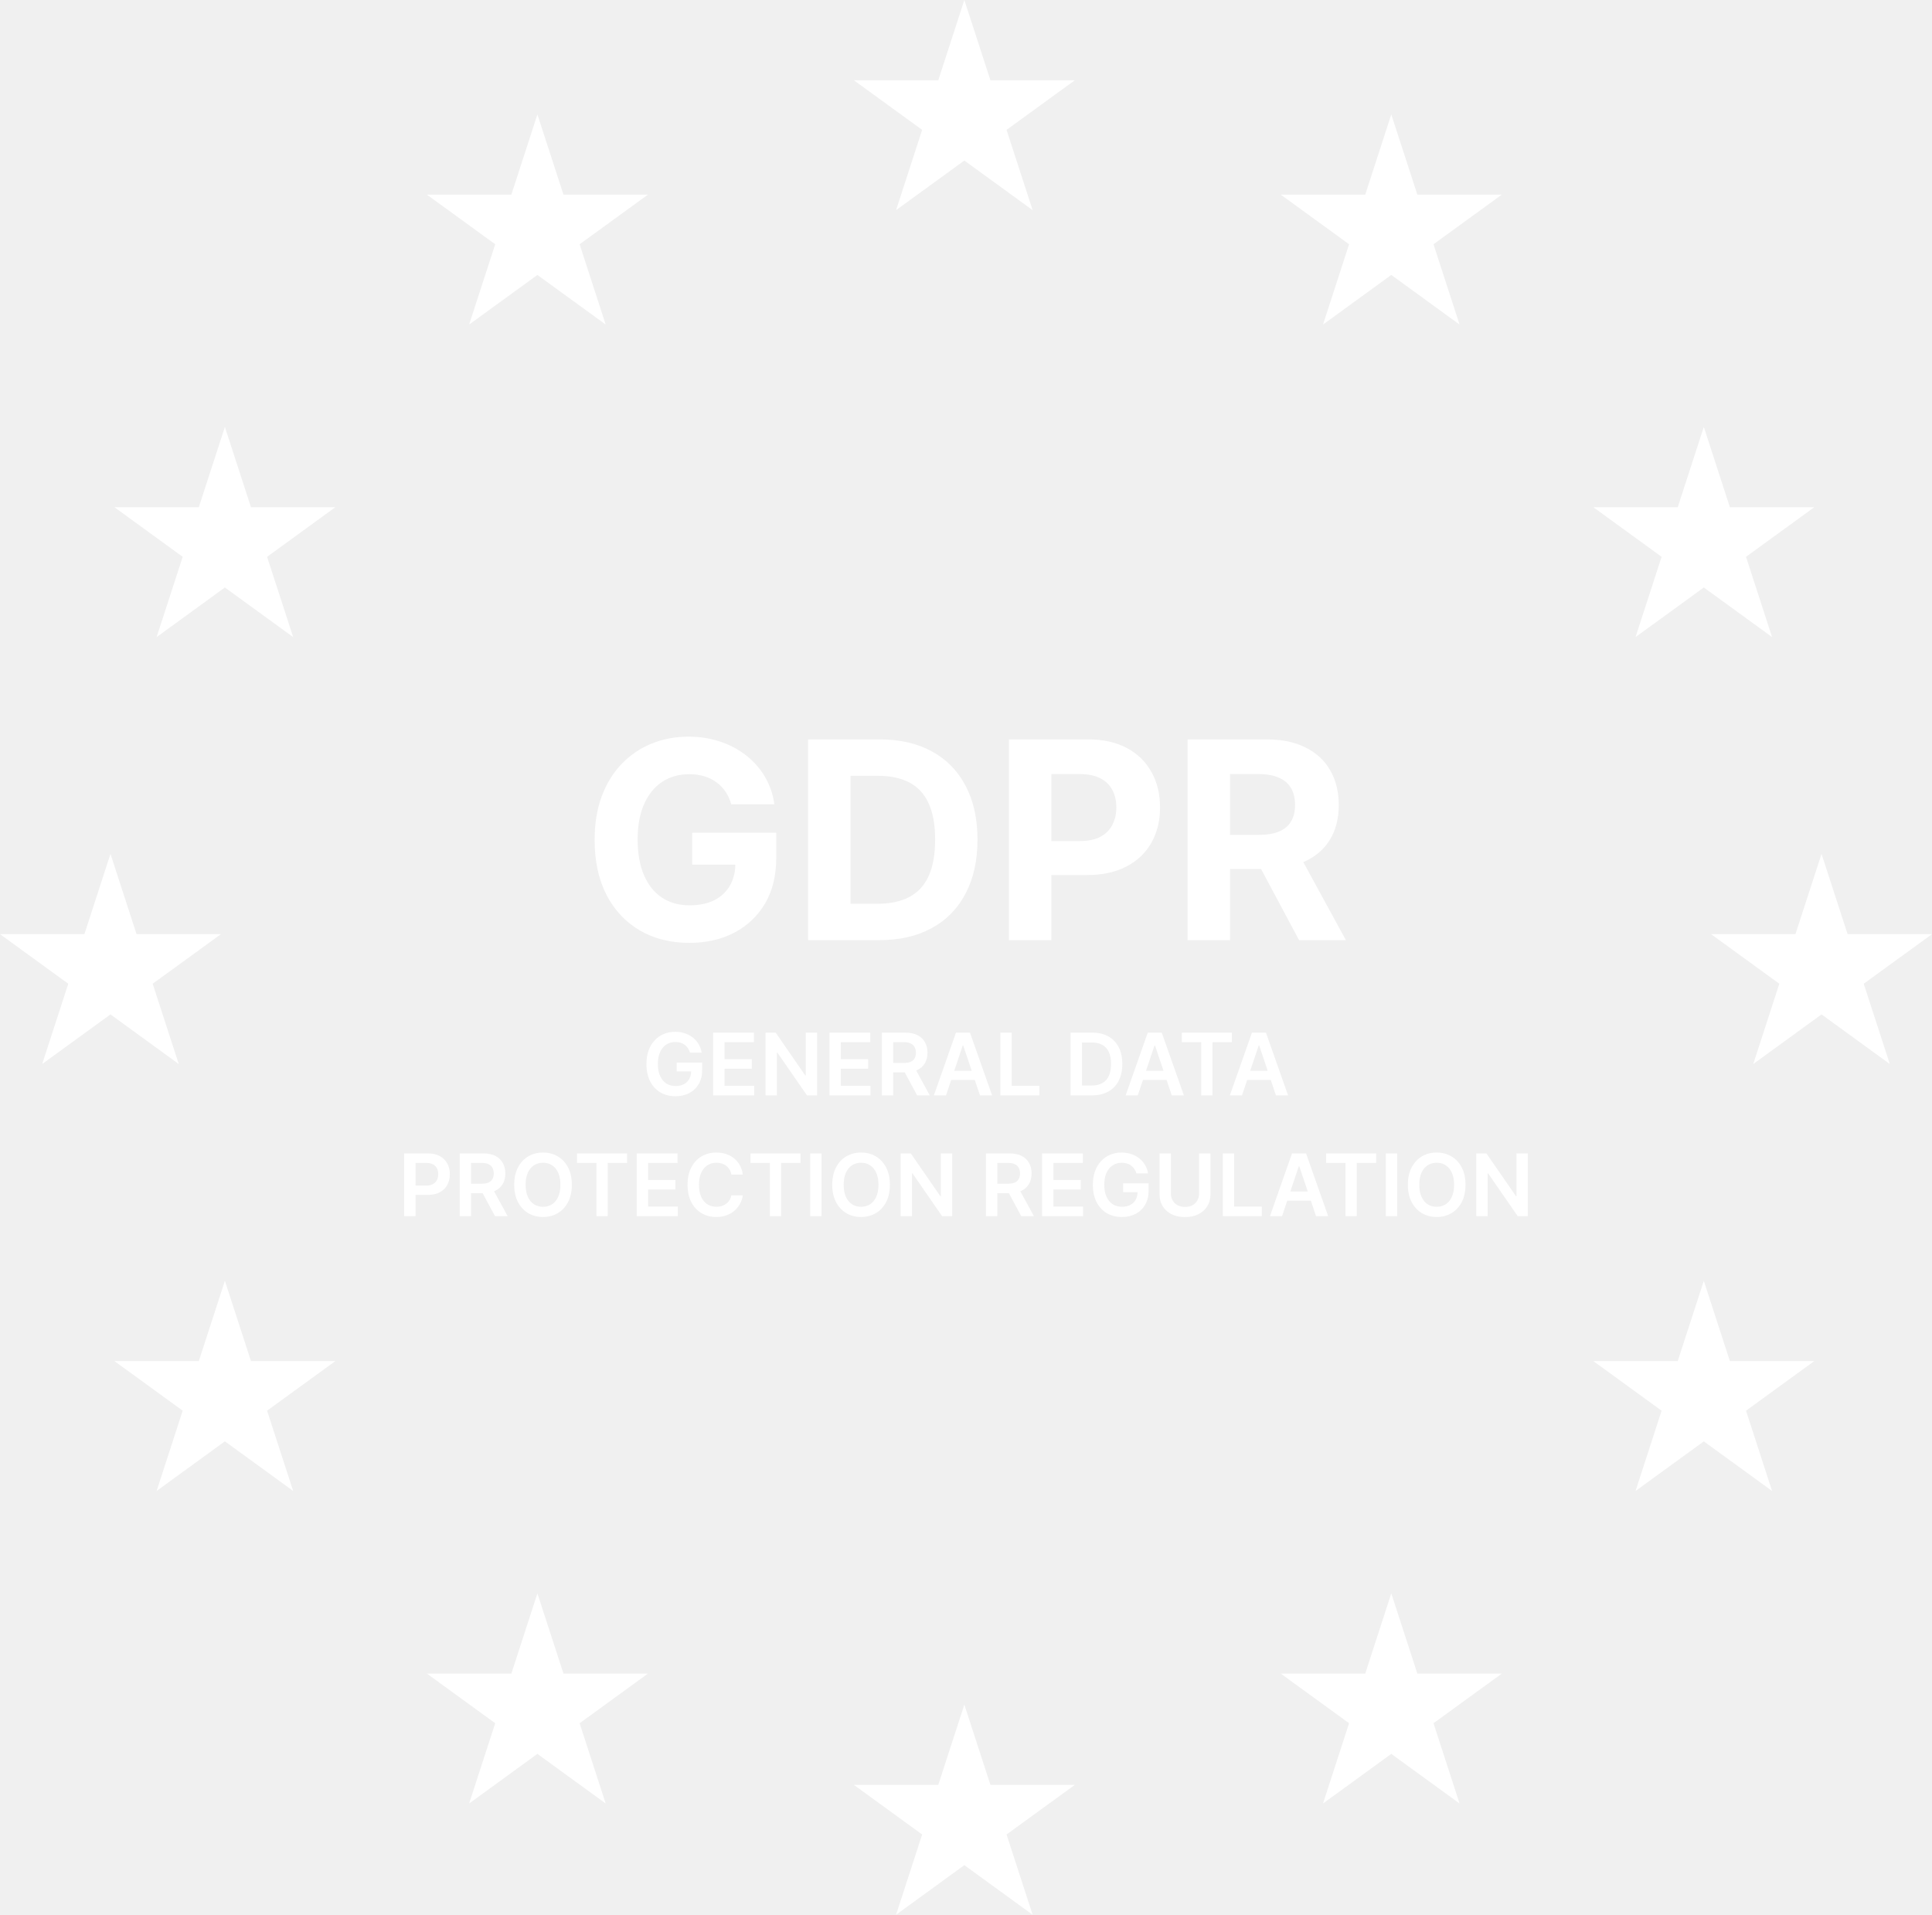
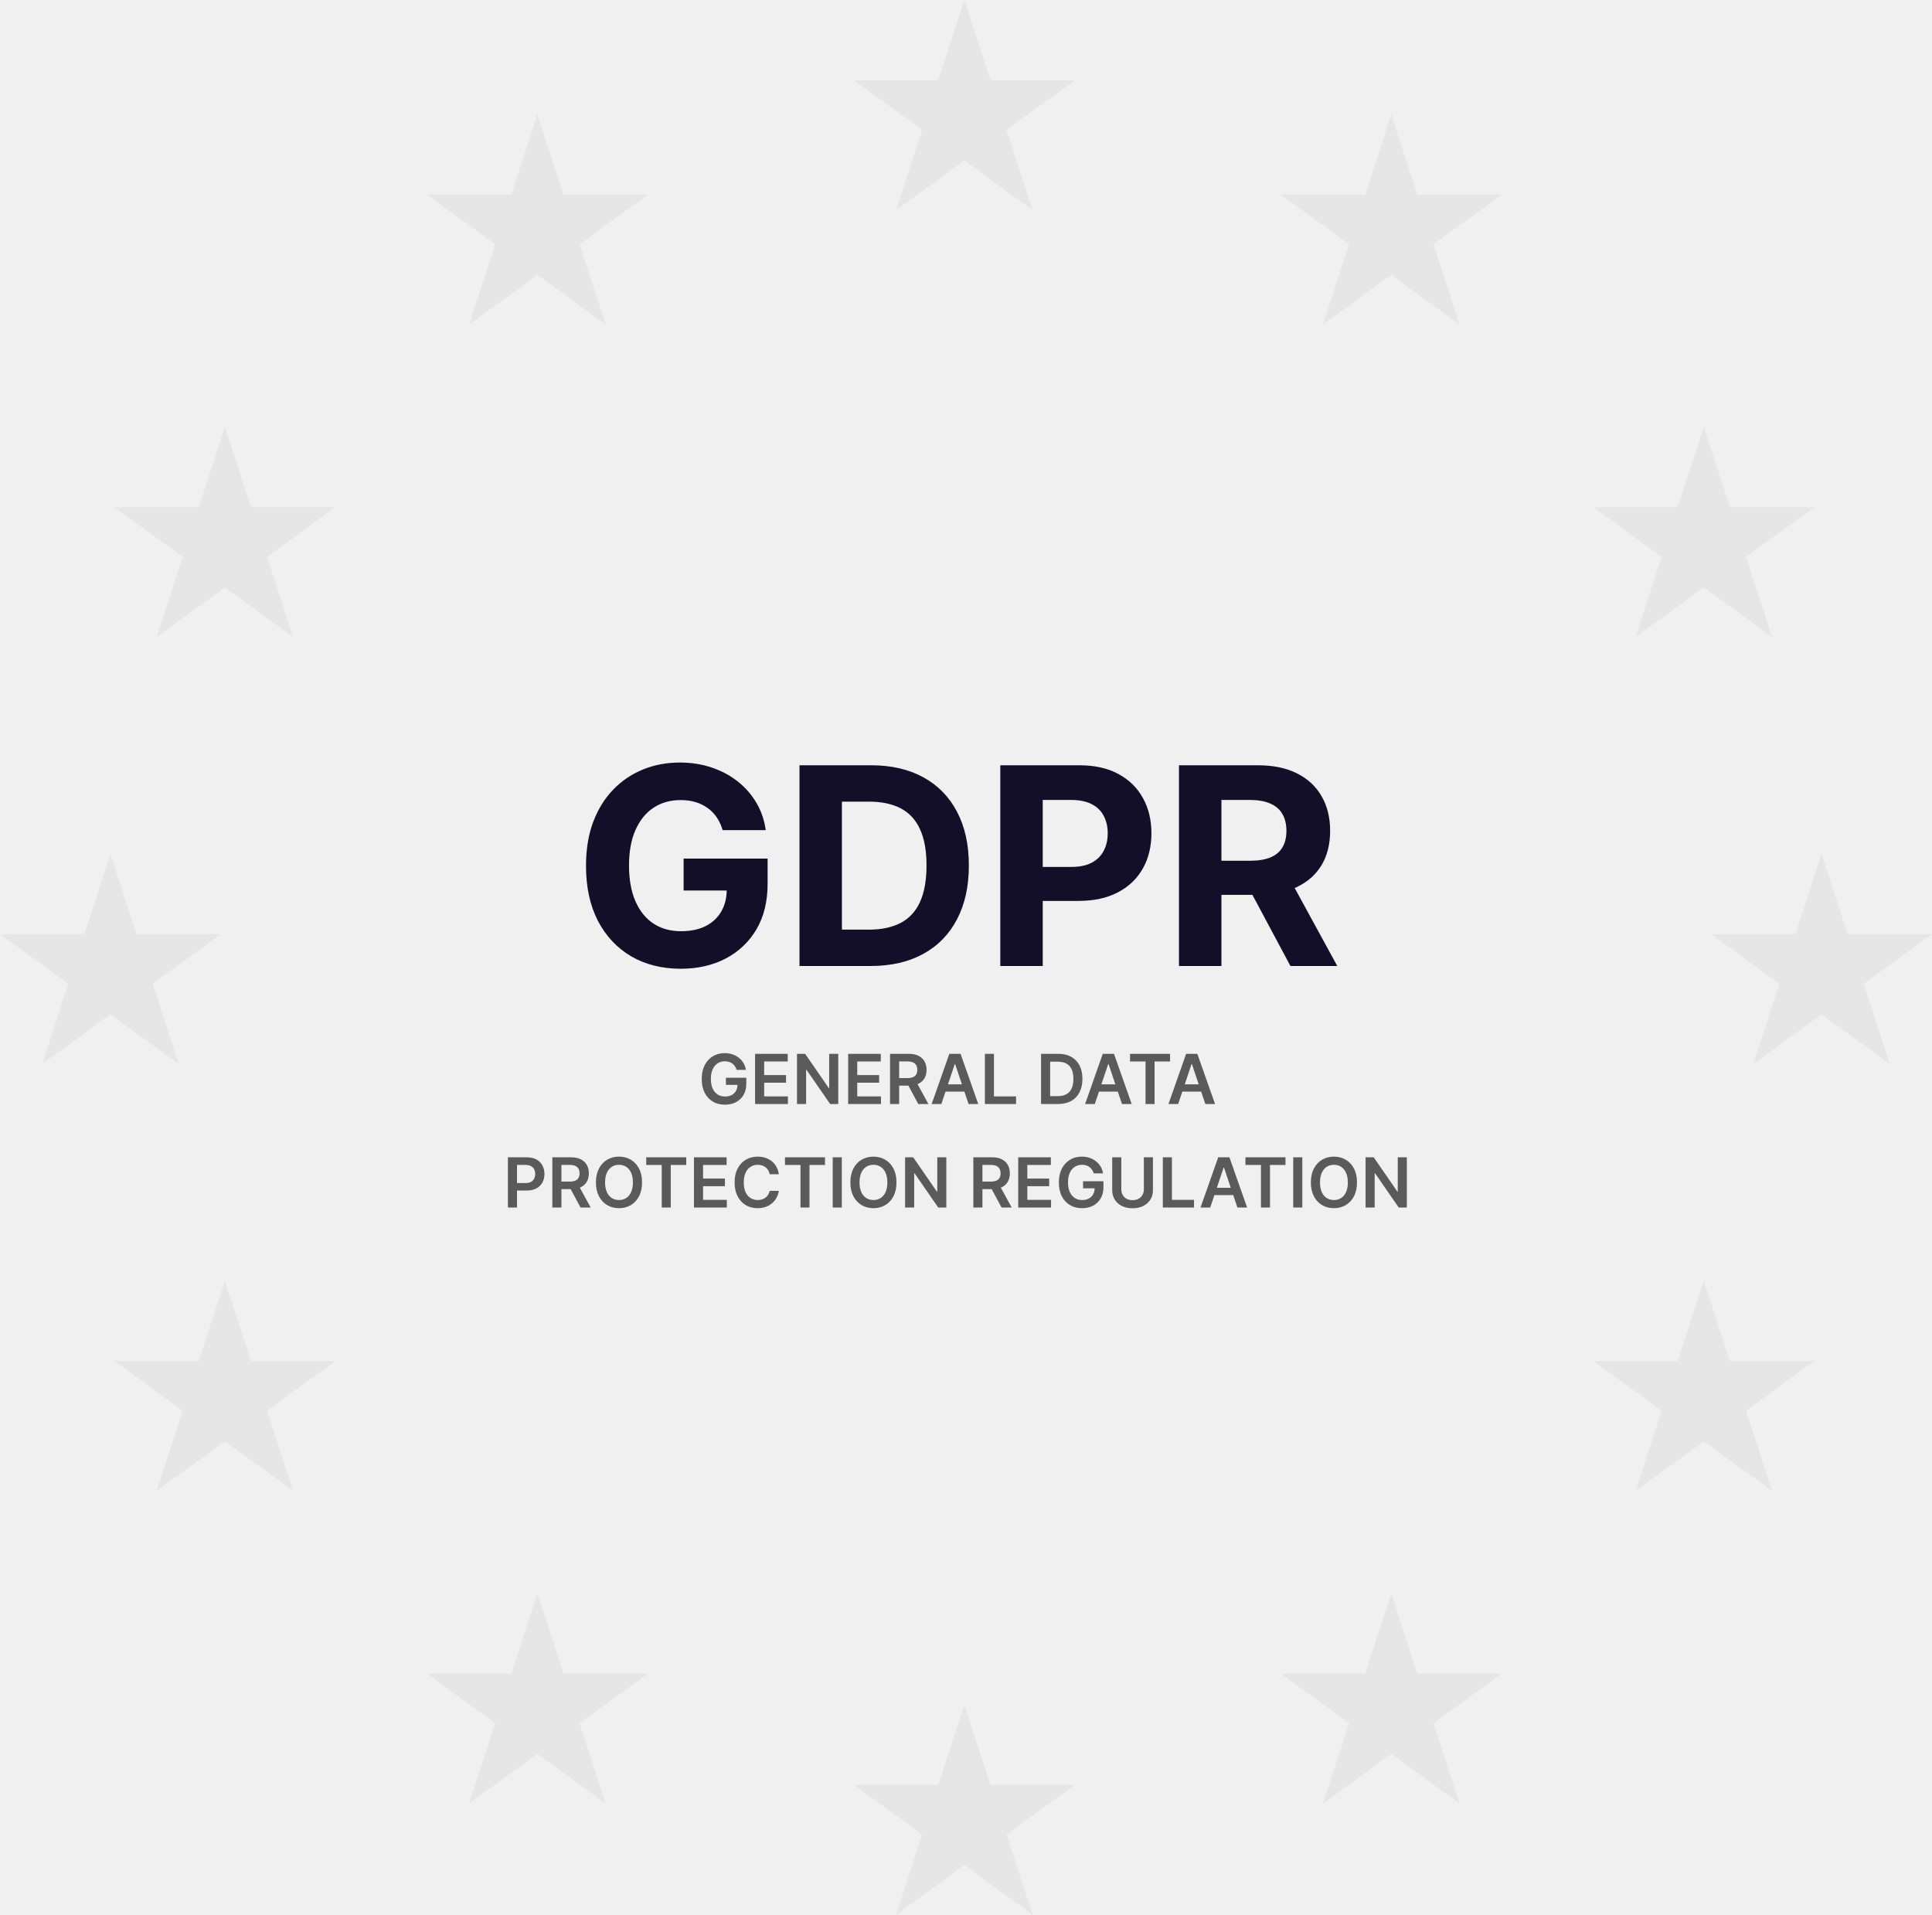
<svg xmlns="http://www.w3.org/2000/svg" width="112" height="111" viewBox="0 0 112 111" fill="none">
-   <path d="M57.416 103.471H62.309L58.351 106.347L59.862 111L55.904 108.124L51.946 111L53.458 106.347L49.5 103.471H54.393L55.904 98.818L57.416 103.471ZM32.666 97.022H37.559L33.601 99.897L35.112 104.55L31.154 101.674L27.196 104.55L28.708 99.897L24.75 97.022H29.643L31.154 92.368L32.666 97.022ZM82.166 97.022H87.059L83.101 99.897L84.612 104.55L80.654 101.674L76.696 104.55L78.208 99.897L74.25 97.022H79.143L80.654 92.368L82.166 97.022ZM100.283 78.903H105.176L101.218 81.779L102.729 86.433L98.772 83.557L94.814 86.433L96.325 81.779L92.367 78.903H97.26L98.772 74.251L100.283 78.903ZM14.549 78.903H19.441L15.483 81.778L16.995 86.432L13.037 83.556L9.079 86.432L10.591 81.778L6.633 78.903H11.525L13.037 74.25L14.549 78.903ZM7.916 54.153H12.809L8.851 57.028L10.362 61.682L6.404 58.806L2.446 61.682L3.958 57.028L0 54.153H4.893L6.404 49.5L7.916 54.153ZM107.107 54.153H112L108.042 57.028L109.554 61.682L105.596 58.806L101.638 61.682L103.149 57.028L99.191 54.153H104.084L105.596 49.5L107.107 54.153ZM14.549 29.403H19.441L15.483 32.279L16.995 36.933L13.037 34.057L9.079 36.933L10.591 32.279L6.633 29.403H11.525L13.037 24.751L14.549 29.403ZM100.283 29.403H105.176L101.218 32.278L102.729 36.932L98.772 34.056L94.814 36.932L96.325 32.278L92.367 29.403H97.26L98.772 24.75L100.283 29.403ZM32.666 11.285H37.559L33.601 14.16L35.112 18.814L31.154 15.938L27.196 18.814L28.708 14.16L24.75 11.285H29.643L31.154 6.632L32.666 11.285ZM82.166 11.285H87.059L83.101 14.16L84.612 18.814L80.654 15.938L76.696 18.814L78.208 14.16L74.25 11.285H79.143L80.654 6.632L82.166 11.285ZM57.416 4.653H62.309L58.351 7.528L59.862 12.182L55.904 9.306L51.946 12.182L53.458 7.528L49.5 4.653H54.393L55.904 0L57.416 4.653Z" fill="white" />
-   <path d="M42.391 46.625C42.312 46.349 42.2 46.104 42.056 45.892C41.912 45.676 41.736 45.494 41.528 45.347C41.323 45.195 41.088 45.08 40.823 45C40.562 44.92 40.272 44.881 39.954 44.881C39.359 44.881 38.836 45.028 38.386 45.324C37.939 45.619 37.59 46.049 37.34 46.614C37.09 47.174 36.965 47.86 36.965 48.67C36.965 49.481 37.088 50.17 37.334 50.739C37.581 51.307 37.929 51.74 38.38 52.04C38.831 52.335 39.363 52.483 39.977 52.483C40.533 52.483 41.009 52.385 41.403 52.188C41.8 51.987 42.103 51.705 42.312 51.341C42.524 50.977 42.63 50.547 42.63 50.051L43.13 50.125H40.13V48.273H44.999V49.739C44.999 50.761 44.783 51.64 44.352 52.375C43.92 53.106 43.325 53.67 42.568 54.068C41.81 54.462 40.943 54.659 39.965 54.659C38.874 54.659 37.916 54.419 37.09 53.938C36.264 53.453 35.62 52.765 35.158 51.875C34.7 50.981 34.471 49.92 34.471 48.693C34.471 47.75 34.607 46.909 34.88 46.17C35.157 45.428 35.543 44.799 36.039 44.284C36.535 43.769 37.113 43.377 37.772 43.108C38.431 42.839 39.145 42.705 39.914 42.705C40.573 42.705 41.187 42.801 41.755 42.994C42.323 43.184 42.827 43.453 43.266 43.801C43.709 44.15 44.071 44.564 44.352 45.045C44.632 45.523 44.812 46.049 44.891 46.625H42.391ZM50.972 54.5H46.847V42.864H51.006C52.177 42.864 53.184 43.097 54.029 43.562C54.874 44.025 55.523 44.689 55.978 45.557C56.436 46.424 56.666 47.462 56.666 48.67C56.666 49.883 56.436 50.924 55.978 51.795C55.523 52.667 54.87 53.335 54.018 53.801C53.169 54.267 52.154 54.5 50.972 54.5ZM49.307 52.392H50.87C51.597 52.392 52.209 52.263 52.705 52.006C53.205 51.744 53.58 51.341 53.83 50.795C54.084 50.246 54.211 49.538 54.211 48.67C54.211 47.811 54.084 47.108 53.83 46.562C53.58 46.017 53.207 45.615 52.711 45.358C52.215 45.1 51.603 44.972 50.876 44.972H49.307V52.392ZM58.488 54.5V42.864H63.079C63.961 42.864 64.713 43.032 65.335 43.369C65.956 43.703 66.429 44.167 66.755 44.761C67.085 45.352 67.249 46.034 67.249 46.807C67.249 47.58 67.083 48.261 66.749 48.852C66.416 49.443 65.933 49.903 65.3 50.233C64.672 50.562 63.91 50.727 63.016 50.727H60.09V48.756H62.619C63.092 48.756 63.482 48.674 63.789 48.511C64.1 48.345 64.331 48.115 64.482 47.824C64.638 47.528 64.715 47.189 64.715 46.807C64.715 46.42 64.638 46.083 64.482 45.795C64.331 45.504 64.1 45.278 63.789 45.119C63.478 44.956 63.084 44.875 62.607 44.875H60.948V54.5H58.488ZM68.847 54.5V42.864H73.438C74.317 42.864 75.067 43.021 75.688 43.335C76.313 43.646 76.789 44.087 77.114 44.659C77.444 45.227 77.609 45.896 77.609 46.665C77.609 47.438 77.442 48.102 77.109 48.659C76.775 49.212 76.292 49.636 75.66 49.932C75.031 50.227 74.27 50.375 73.376 50.375H70.302V48.398H72.978C73.448 48.398 73.838 48.333 74.148 48.205C74.459 48.076 74.69 47.883 74.842 47.625C74.997 47.367 75.075 47.047 75.075 46.665C75.075 46.278 74.997 45.953 74.842 45.688C74.69 45.422 74.457 45.222 74.143 45.085C73.832 44.945 73.44 44.875 72.967 44.875H71.308V54.5H68.847ZM75.131 49.205L78.023 54.5H75.308L72.478 49.205H75.131Z" fill="white" />
-   <path d="M40.003 61.025C39.974 60.929 39.933 60.843 39.881 60.767C39.83 60.691 39.768 60.625 39.696 60.57C39.625 60.516 39.543 60.475 39.451 60.448C39.359 60.419 39.258 60.405 39.149 60.405C38.954 60.405 38.78 60.454 38.627 60.553C38.474 60.651 38.354 60.795 38.267 60.986C38.18 61.175 38.137 61.406 38.137 61.678C38.137 61.953 38.18 62.185 38.267 62.376C38.353 62.567 38.473 62.712 38.627 62.811C38.781 62.909 38.96 62.959 39.163 62.959C39.348 62.959 39.508 62.923 39.643 62.852C39.779 62.781 39.884 62.68 39.957 62.55C40.031 62.419 40.067 62.265 40.067 62.088L40.216 62.111H39.229V61.597H40.705V62.033C40.705 62.345 40.638 62.614 40.506 62.841C40.373 63.069 40.191 63.244 39.959 63.367C39.727 63.489 39.461 63.55 39.16 63.55C38.825 63.55 38.531 63.475 38.277 63.324C38.025 63.173 37.828 62.958 37.686 62.68C37.545 62.4 37.475 62.069 37.475 61.685C37.475 61.392 37.516 61.13 37.599 60.899C37.683 60.668 37.8 60.472 37.951 60.311C38.101 60.149 38.277 60.026 38.48 59.942C38.682 59.856 38.902 59.814 39.14 59.814C39.342 59.814 39.529 59.843 39.703 59.903C39.877 59.961 40.032 60.044 40.167 60.151C40.303 60.259 40.415 60.387 40.502 60.535C40.59 60.683 40.647 60.846 40.674 61.025H40.003ZM41.342 63.5V59.864H43.707V60.416H42V61.403H43.584V61.955H42V62.948H43.721V63.5H41.342ZM47.367 59.864V63.5H46.781L45.068 61.023H45.037V63.5H44.379V59.864H44.968L46.68 62.342H46.712V59.864H47.367ZM48.085 63.5V59.864H50.45V60.416H48.743V61.403H50.327V61.955H48.743V62.948H50.464V63.5H48.085ZM51.122 63.5V59.864H52.486C52.765 59.864 52.999 59.912 53.189 60.009C53.379 60.106 53.523 60.242 53.62 60.418C53.718 60.592 53.767 60.795 53.767 61.027C53.767 61.26 53.718 61.462 53.618 61.634C53.52 61.804 53.375 61.936 53.183 62.03C52.992 62.122 52.756 62.168 52.477 62.168H51.505V61.621H52.388C52.551 61.621 52.685 61.599 52.789 61.554C52.893 61.508 52.97 61.441 53.02 61.353C53.071 61.265 53.096 61.156 53.096 61.027C53.096 60.898 53.071 60.788 53.02 60.696C52.969 60.604 52.892 60.534 52.787 60.487C52.683 60.438 52.549 60.414 52.384 60.414H51.781V63.5H51.122ZM53 61.852L53.901 63.5H53.166L52.281 61.852H53ZM54.841 63.5H54.138L55.418 59.864H56.231L57.513 63.5H56.81L55.839 60.609H55.81L54.841 63.5ZM54.864 62.074H56.782V62.603H54.864V62.074ZM57.992 63.5V59.864H58.651V62.948H60.252V63.5H57.992ZM63.297 63.5H62.064V59.864H63.321C63.682 59.864 63.992 59.936 64.252 60.082C64.512 60.226 64.712 60.434 64.852 60.705C64.992 60.976 65.061 61.301 65.061 61.678C65.061 62.057 64.991 62.383 64.85 62.655C64.71 62.927 64.509 63.136 64.245 63.282C63.982 63.427 63.666 63.5 63.297 63.5ZM62.723 62.93H63.264C63.518 62.93 63.729 62.884 63.898 62.791C64.068 62.698 64.195 62.559 64.28 62.374C64.365 62.188 64.408 61.956 64.408 61.678C64.408 61.4 64.365 61.169 64.28 60.986C64.195 60.801 64.069 60.663 63.902 60.572C63.736 60.48 63.53 60.434 63.284 60.434H62.723V62.93ZM65.959 63.5H65.256L66.536 59.864H67.349L68.631 63.5H67.928L66.957 60.609H66.928L65.959 63.5ZM65.982 62.074H67.9V62.603H65.982V62.074ZM68.511 60.416V59.864H71.412V60.416H70.288V63.5H69.635V60.416H68.511ZM71.999 63.5H71.296L72.576 59.864H73.389L74.671 63.5H73.968L72.997 60.609H72.968L71.999 63.5ZM72.022 62.074H73.94V62.603H72.022V62.074ZM23.431 70.5V66.864H24.795C25.074 66.864 25.309 66.916 25.498 67.02C25.689 67.124 25.833 67.267 25.93 67.45C26.028 67.631 26.077 67.837 26.077 68.067C26.077 68.301 26.028 68.508 25.93 68.689C25.831 68.87 25.686 69.013 25.495 69.117C25.303 69.22 25.067 69.271 24.786 69.271H23.882V68.73H24.697C24.861 68.73 24.994 68.701 25.099 68.644C25.203 68.588 25.28 68.51 25.329 68.41C25.38 68.311 25.406 68.197 25.406 68.067C25.406 67.938 25.38 67.825 25.329 67.727C25.28 67.628 25.202 67.552 25.097 67.498C24.993 67.442 24.858 67.414 24.694 67.414H24.09V70.5H23.431ZM26.649 70.5V66.864H28.013C28.292 66.864 28.527 66.912 28.716 67.009C28.907 67.106 29.05 67.242 29.147 67.418C29.246 67.592 29.295 67.795 29.295 68.027C29.295 68.26 29.245 68.462 29.146 68.634C29.047 68.804 28.902 68.936 28.711 69.03C28.519 69.122 28.283 69.168 28.004 69.168H27.033V68.621H27.915C28.078 68.621 28.212 68.599 28.317 68.554C28.421 68.508 28.498 68.441 28.547 68.353C28.598 68.265 28.624 68.156 28.624 68.027C28.624 67.898 28.598 67.787 28.547 67.696C28.496 67.604 28.419 67.534 28.315 67.487C28.21 67.438 28.076 67.414 27.912 67.414H27.308V70.5H26.649ZM28.528 68.852L29.428 70.5H28.693L27.809 68.852H28.528ZM33.15 68.682C33.15 69.074 33.077 69.409 32.93 69.689C32.785 69.967 32.586 70.18 32.334 70.328C32.083 70.476 31.798 70.55 31.48 70.55C31.161 70.55 30.876 70.476 30.624 70.328C30.373 70.179 30.174 69.965 30.027 69.687C29.882 69.407 29.809 69.072 29.809 68.682C29.809 68.29 29.882 67.955 30.027 67.677C30.174 67.397 30.373 67.184 30.624 67.036C30.876 66.888 31.161 66.814 31.48 66.814C31.798 66.814 32.083 66.888 32.334 67.036C32.586 67.184 32.785 67.397 32.93 67.677C33.077 67.955 33.15 68.29 33.15 68.682ZM32.488 68.682C32.488 68.406 32.445 68.173 32.358 67.984C32.273 67.793 32.155 67.65 32.003 67.553C31.852 67.454 31.677 67.405 31.48 67.405C31.282 67.405 31.107 67.454 30.956 67.553C30.804 67.65 30.685 67.793 30.599 67.984C30.514 68.173 30.471 68.406 30.471 68.682C30.471 68.958 30.514 69.191 30.599 69.381C30.685 69.571 30.804 69.715 30.956 69.813C31.107 69.91 31.282 69.959 31.48 69.959C31.677 69.959 31.852 69.91 32.003 69.813C32.155 69.715 32.273 69.571 32.358 69.381C32.445 69.191 32.488 68.958 32.488 68.682ZM33.452 67.416V66.864H36.354V67.416H35.23V70.5H34.576V67.416H33.452ZM36.913 70.5V66.864H39.278V67.416H37.572V68.403H39.155V68.955H37.572V69.948H39.292V70.5H36.913ZM43.062 68.091H42.398C42.38 67.982 42.345 67.885 42.294 67.801C42.243 67.716 42.179 67.644 42.104 67.585C42.028 67.525 41.942 67.481 41.844 67.451C41.749 67.421 41.645 67.405 41.534 67.405C41.336 67.405 41.161 67.455 41.008 67.554C40.855 67.653 40.736 67.797 40.65 67.988C40.563 68.177 40.52 68.408 40.52 68.682C40.52 68.96 40.563 69.194 40.65 69.385C40.737 69.574 40.857 69.718 41.008 69.815C41.161 69.91 41.336 69.959 41.532 69.959C41.641 69.959 41.743 69.944 41.837 69.916C41.933 69.886 42.019 69.843 42.095 69.786C42.172 69.729 42.236 69.66 42.288 69.577C42.342 69.494 42.378 69.399 42.398 69.293L43.062 69.296C43.038 69.469 42.984 69.631 42.901 69.783C42.819 69.934 42.712 70.068 42.58 70.184C42.447 70.299 42.292 70.389 42.114 70.454C41.937 70.518 41.74 70.55 41.523 70.55C41.203 70.55 40.918 70.476 40.667 70.328C40.416 70.18 40.219 69.966 40.074 69.687C39.93 69.407 39.858 69.072 39.858 68.682C39.858 68.29 39.93 67.955 40.076 67.677C40.222 67.397 40.42 67.184 40.671 67.036C40.922 66.888 41.206 66.814 41.523 66.814C41.725 66.814 41.914 66.842 42.088 66.899C42.262 66.956 42.417 67.039 42.553 67.15C42.689 67.258 42.801 67.392 42.889 67.551C42.977 67.708 43.035 67.888 43.062 68.091ZM43.506 67.416V66.864H46.407V67.416H45.283V70.5H44.63V67.416H43.506ZM47.625 66.864V70.5H46.967V66.864H47.625ZM51.588 68.682C51.588 69.074 51.514 69.409 51.368 69.689C51.222 69.967 51.023 70.18 50.771 70.328C50.52 70.476 50.236 70.55 49.917 70.55C49.599 70.55 49.313 70.476 49.061 70.328C48.81 70.179 48.611 69.965 48.465 69.687C48.319 69.407 48.246 69.072 48.246 68.682C48.246 68.29 48.319 67.955 48.465 67.677C48.611 67.397 48.81 67.184 49.061 67.036C49.313 66.888 49.599 66.814 49.917 66.814C50.236 66.814 50.52 66.888 50.771 67.036C51.023 67.184 51.222 67.397 51.368 67.677C51.514 67.955 51.588 68.29 51.588 68.682ZM50.926 68.682C50.926 68.406 50.882 68.173 50.796 67.984C50.711 67.793 50.592 67.65 50.441 67.553C50.289 67.454 50.115 67.405 49.917 67.405C49.719 67.405 49.545 67.454 49.393 67.553C49.242 67.65 49.123 67.793 49.036 67.984C48.951 68.173 48.909 68.406 48.909 68.682C48.909 68.958 48.951 69.191 49.036 69.381C49.123 69.571 49.242 69.715 49.393 69.813C49.545 69.91 49.719 69.959 49.917 69.959C50.115 69.959 50.289 69.91 50.441 69.813C50.592 69.715 50.711 69.571 50.796 69.381C50.882 69.191 50.926 68.958 50.926 68.682ZM55.199 66.864V70.5H54.613L52.9 68.023H52.87V70.5H52.211V66.864H52.8L54.512 69.342H54.544V66.864H55.199ZM57.157 70.5V66.864H58.521C58.8 66.864 59.034 66.912 59.224 67.009C59.414 67.106 59.558 67.242 59.655 67.418C59.754 67.592 59.803 67.795 59.803 68.027C59.803 68.26 59.753 68.462 59.654 68.634C59.555 68.804 59.41 68.936 59.218 69.03C59.027 69.122 58.791 69.168 58.512 69.168H57.541V68.621H58.423C58.586 68.621 58.72 68.599 58.824 68.554C58.928 68.508 59.005 68.441 59.055 68.353C59.106 68.265 59.131 68.156 59.131 68.027C59.131 67.898 59.106 67.787 59.055 67.696C59.004 67.604 58.927 67.534 58.822 67.487C58.718 67.438 58.584 67.414 58.419 67.414H57.816V70.5H57.157ZM59.036 68.852L59.936 70.5H59.201L58.316 68.852H59.036ZM60.409 70.5V66.864H62.774V67.416H61.068V68.403H62.651V68.955H61.068V69.948H62.788V70.5H60.409ZM65.882 68.025C65.853 67.929 65.812 67.843 65.76 67.767C65.709 67.691 65.647 67.625 65.575 67.57C65.504 67.516 65.422 67.475 65.33 67.448C65.238 67.419 65.137 67.405 65.028 67.405C64.833 67.405 64.659 67.454 64.506 67.553C64.353 67.651 64.233 67.795 64.146 67.986C64.059 68.175 64.016 68.406 64.016 68.678C64.016 68.953 64.059 69.186 64.146 69.376C64.232 69.567 64.352 69.712 64.506 69.811C64.66 69.909 64.839 69.959 65.042 69.959C65.227 69.959 65.387 69.923 65.522 69.852C65.658 69.781 65.763 69.68 65.836 69.55C65.909 69.419 65.946 69.265 65.946 69.088L66.095 69.112H65.108V68.597H66.584V69.033C66.584 69.345 66.517 69.614 66.385 69.841C66.252 70.069 66.07 70.244 65.838 70.367C65.606 70.489 65.339 70.55 65.039 70.55C64.704 70.55 64.41 70.475 64.156 70.324C63.904 70.173 63.707 69.958 63.565 69.68C63.424 69.4 63.354 69.069 63.354 68.685C63.354 68.392 63.395 68.13 63.478 67.899C63.562 67.668 63.679 67.472 63.83 67.311C63.98 67.149 64.156 67.026 64.359 66.942C64.561 66.856 64.781 66.814 65.019 66.814C65.221 66.814 65.408 66.844 65.582 66.903C65.756 66.961 65.911 67.044 66.046 67.151C66.182 67.259 66.293 67.387 66.381 67.535C66.469 67.683 66.526 67.846 66.553 68.025H65.882ZM69.513 66.864H70.171V69.239C70.171 69.5 70.11 69.729 69.987 69.927C69.865 70.124 69.693 70.279 69.472 70.39C69.251 70.5 68.992 70.555 68.696 70.555C68.399 70.555 68.14 70.5 67.918 70.39C67.697 70.279 67.525 70.124 67.403 69.927C67.281 69.729 67.221 69.5 67.221 69.239V66.864H67.879V69.184C67.879 69.336 67.912 69.471 67.979 69.589C68.046 69.707 68.141 69.8 68.263 69.868C68.385 69.934 68.529 69.967 68.696 69.967C68.863 69.967 69.007 69.934 69.129 69.868C69.252 69.8 69.347 69.707 69.413 69.589C69.48 69.471 69.513 69.336 69.513 69.184V66.864ZM70.888 70.5V66.864H71.546V69.948H73.148V70.5H70.888ZM74.323 70.5H73.62L74.9 66.864H75.713L76.995 70.5H76.292L75.321 67.609H75.293L74.323 70.5ZM74.346 69.074H76.264V69.603H74.346V69.074ZM76.875 67.416V66.864H79.776V67.416H78.653V70.5H77.999V67.416H76.875ZM80.995 66.864V70.5H80.336V66.864H80.995ZM84.957 68.682C84.957 69.074 84.884 69.409 84.737 69.689C84.591 69.967 84.392 70.18 84.14 70.328C83.889 70.476 83.605 70.55 83.286 70.55C82.968 70.55 82.683 70.476 82.43 70.328C82.18 70.179 81.981 69.965 81.834 69.687C81.688 69.407 81.615 69.072 81.615 68.682C81.615 68.29 81.688 67.955 81.834 67.677C81.981 67.397 82.18 67.184 82.43 67.036C82.683 66.888 82.968 66.814 83.286 66.814C83.605 66.814 83.889 66.888 84.14 67.036C84.392 67.184 84.591 67.397 84.737 67.677C84.884 67.955 84.957 68.29 84.957 68.682ZM84.295 68.682C84.295 68.406 84.252 68.173 84.165 67.984C84.08 67.793 83.962 67.65 83.81 67.553C83.659 67.454 83.484 67.405 83.286 67.405C83.089 67.405 82.914 67.454 82.763 67.553C82.611 67.65 82.492 67.793 82.406 67.984C82.32 68.173 82.278 68.406 82.278 68.682C82.278 68.958 82.32 69.191 82.406 69.381C82.492 69.571 82.611 69.715 82.763 69.813C82.914 69.91 83.089 69.959 83.286 69.959C83.484 69.959 83.659 69.91 83.81 69.813C83.962 69.715 84.08 69.571 84.165 69.381C84.252 69.191 84.295 68.958 84.295 68.682ZM88.568 66.864V70.5H87.982L86.269 68.023H86.239V70.5H85.58V66.864H86.169L87.881 69.342H87.913V66.864H88.568Z" fill="white" />
+   <path d="M57.416 103.471H62.309L58.351 106.347L59.862 111L55.904 108.124L51.946 111L53.458 106.347L49.5 103.471H54.393L55.904 98.818L57.416 103.471ZM32.666 97.022H37.559L33.601 99.897L35.112 104.55L31.154 101.674L27.196 104.55L28.708 99.897L24.75 97.022H29.643L31.154 92.368L32.666 97.022ZM82.166 97.022H87.059L83.101 99.897L84.612 104.55L80.654 101.674L76.696 104.55L78.208 99.897L74.25 97.022H79.143L80.654 92.368L82.166 97.022ZM14.549 78.903H19.441L15.483 81.778L16.995 86.432L13.037 83.556L9.079 86.432L10.591 81.778L6.633 78.903H11.525L13.037 74.25L14.549 78.903ZM100.283 78.903H105.176L101.218 81.778L102.729 86.432L98.772 83.556L94.814 86.432L96.325 81.778L92.367 78.903H97.26L98.772 74.25L100.283 78.903ZM7.916 54.153H12.809L8.851 57.028L10.362 61.682L6.404 58.806L2.446 61.682L3.958 57.028L0 54.153H4.893L6.404 49.5L7.916 54.153ZM107.107 54.153H112L108.042 57.028L109.554 61.682L105.596 58.806L101.638 61.682L103.149 57.028L99.191 54.153H104.084L105.596 49.5L107.107 54.153ZM14.549 29.403H19.441L15.483 32.278L16.995 36.932L13.037 34.056L9.079 36.932L10.591 32.278L6.633 29.403H11.525L13.037 24.75L14.549 29.403ZM100.283 29.403H105.176L101.218 32.278L102.729 36.932L98.772 34.056L94.814 36.932L96.325 32.278L92.367 29.403H97.26L98.772 24.75L100.283 29.403ZM32.666 11.285H37.559L33.601 14.16L35.112 18.814L31.154 15.938L27.196 18.814L28.708 14.16L24.75 11.285H29.643L31.154 6.632L32.666 11.285ZM82.166 11.285H87.059L83.101 14.16L84.612 18.814L80.654 15.938L76.696 18.814L78.208 14.16L74.25 11.285H79.143L80.654 6.632L82.166 11.285ZM57.416 4.653H62.309L58.351 7.528L59.862 12.182L55.904 9.306L51.946 12.182L53.458 7.528L49.5 4.653H54.393L55.904 0L57.416 4.653Z" fill="#E6E6E6" />
+   <path d="M41.891 48.125C41.812 47.849 41.7 47.604 41.556 47.392C41.412 47.176 41.236 46.994 41.028 46.847C40.823 46.695 40.588 46.58 40.323 46.5C40.062 46.42 39.772 46.381 39.454 46.381C38.859 46.381 38.336 46.528 37.886 46.824C37.439 47.119 37.09 47.549 36.84 48.114C36.59 48.674 36.465 49.36 36.465 50.17C36.465 50.981 36.588 51.67 36.834 52.239C37.081 52.807 37.429 53.24 37.88 53.54C38.331 53.835 38.863 53.983 39.477 53.983C40.033 53.983 40.509 53.885 40.903 53.688C41.3 53.487 41.603 53.205 41.812 52.841C42.024 52.477 42.13 52.047 42.13 51.551L42.63 51.625H39.63V49.773H44.499V51.239C44.499 52.261 44.283 53.14 43.852 53.875C43.42 54.606 42.825 55.17 42.068 55.568C41.31 55.962 40.443 56.159 39.465 56.159C38.374 56.159 37.416 55.919 36.59 55.438C35.764 54.953 35.12 54.265 34.658 53.375C34.2 52.481 33.971 51.42 33.971 50.193C33.971 49.25 34.107 48.409 34.38 47.67C34.657 46.928 35.043 46.299 35.539 45.784C36.035 45.269 36.613 44.877 37.272 44.608C37.931 44.339 38.645 44.205 39.414 44.205C40.073 44.205 40.687 44.301 41.255 44.494C41.823 44.684 42.327 44.953 42.766 45.301C43.209 45.65 43.571 46.064 43.852 46.545C44.132 47.023 44.312 47.549 44.391 48.125H41.891ZM50.472 56H46.347V44.364H50.506C51.677 44.364 52.684 44.597 53.529 45.062C54.374 45.525 55.023 46.189 55.478 47.057C55.936 47.924 56.166 48.962 56.166 50.17C56.166 51.383 55.936 52.424 55.478 53.295C55.023 54.167 54.37 54.835 53.518 55.301C52.669 55.767 51.654 56 50.472 56ZM48.807 53.892H50.37C51.097 53.892 51.709 53.763 52.205 53.506C52.705 53.244 53.08 52.841 53.33 52.295C53.584 51.746 53.711 51.038 53.711 50.17C53.711 49.311 53.584 48.608 53.33 48.062C53.08 47.517 52.707 47.115 52.211 46.858C51.715 46.6 51.103 46.472 50.376 46.472H48.807V53.892ZM57.988 56V44.364H62.579C63.461 44.364 64.213 44.532 64.835 44.869C65.456 45.203 65.929 45.667 66.255 46.261C66.585 46.852 66.749 47.534 66.749 48.307C66.749 49.08 66.583 49.761 66.249 50.352C65.916 50.943 65.433 51.403 64.8 51.733C64.172 52.062 63.41 52.227 62.516 52.227H59.59V50.256H62.119C62.592 50.256 62.982 50.174 63.289 50.011C63.6 49.845 63.831 49.615 63.982 49.324C64.138 49.028 64.215 48.689 64.215 48.307C64.215 47.92 64.138 47.583 63.982 47.295C63.831 47.004 63.6 46.778 63.289 46.619C62.978 46.456 62.584 46.375 62.107 46.375H60.448V56H57.988ZM68.347 56V44.364H72.938C73.817 44.364 74.567 44.521 75.188 44.835C75.813 45.146 76.289 45.587 76.614 46.159C76.944 46.727 77.109 47.396 77.109 48.165C77.109 48.938 76.942 49.602 76.609 50.159C76.275 50.712 75.792 51.136 75.16 51.432C74.531 51.727 73.77 51.875 72.876 51.875H69.802V49.898H72.478C72.948 49.898 73.338 49.833 73.648 49.705C73.959 49.576 74.19 49.383 74.342 49.125C74.497 48.867 74.575 48.547 74.575 48.165C74.575 47.778 74.497 47.453 74.342 47.188C74.19 46.922 73.957 46.722 73.643 46.585C73.332 46.445 72.94 46.375 72.467 46.375H70.808V56H68.347ZM74.631 50.705L77.523 56H74.808L71.978 50.705H74.631Z" fill="#140F28" />
+   <path d="M42.703 62.02C42.679 61.943 42.646 61.874 42.605 61.814C42.564 61.752 42.515 61.7 42.457 61.656C42.4 61.613 42.335 61.58 42.261 61.558C42.187 61.535 42.106 61.524 42.019 61.524C41.863 61.524 41.724 61.563 41.602 61.642C41.48 61.721 41.383 61.836 41.313 61.989C41.244 62.14 41.21 62.325 41.21 62.543C41.21 62.762 41.244 62.948 41.313 63.101C41.383 63.253 41.479 63.369 41.602 63.449C41.725 63.528 41.868 63.567 42.031 63.567C42.178 63.567 42.306 63.538 42.414 63.481C42.523 63.425 42.607 63.344 42.666 63.24C42.724 63.135 42.754 63.012 42.754 62.871L42.873 62.889H42.083V62.477H43.264V62.827C43.264 63.076 43.211 63.291 43.105 63.473C42.998 63.655 42.853 63.795 42.667 63.894C42.481 63.991 42.268 64.04 42.028 64.04C41.76 64.04 41.525 63.98 41.322 63.859C41.12 63.738 40.962 63.566 40.849 63.344C40.736 63.12 40.68 62.855 40.68 62.548C40.68 62.313 40.713 62.104 40.779 61.919C40.846 61.734 40.94 61.578 41.06 61.449C41.181 61.319 41.322 61.221 41.484 61.153C41.646 61.085 41.822 61.051 42.012 61.051C42.173 61.051 42.323 61.075 42.462 61.122C42.602 61.169 42.725 61.235 42.833 61.321C42.942 61.407 43.032 61.51 43.102 61.628C43.172 61.746 43.218 61.877 43.239 62.02H42.703ZM43.773 64V61.091H45.665V61.533H44.3V62.322H45.567V62.764H44.3V63.558H45.677V64H43.773ZM48.594 61.091V64H48.125L46.754 62.019H46.73V64H46.203V61.091H46.675L48.044 63.074H48.069V61.091H48.594ZM49.168 64V61.091H51.06V61.533H49.695V62.322H50.962V62.764H49.695V63.558H51.071V64H49.168ZM51.597 64V61.091H52.688C52.912 61.091 53.099 61.13 53.251 61.207C53.403 61.285 53.518 61.394 53.596 61.534C53.675 61.673 53.714 61.836 53.714 62.021C53.714 62.208 53.674 62.37 53.595 62.507C53.516 62.644 53.4 62.749 53.247 62.824C53.093 62.898 52.905 62.935 52.681 62.935H51.904V62.497H52.61C52.741 62.497 52.848 62.479 52.931 62.443C53.015 62.406 53.076 62.353 53.116 62.283C53.157 62.212 53.177 62.124 53.177 62.021C53.177 61.918 53.157 61.83 53.116 61.757C53.075 61.683 53.013 61.627 52.93 61.59C52.846 61.551 52.739 61.531 52.607 61.531H52.124V64H51.597ZM53.1 62.682L53.821 64H53.232L52.525 62.682H53.1ZM54.573 64H54.01L55.034 61.091H55.685L56.71 64H56.148L55.371 61.688H55.348L54.573 64ZM54.591 62.859H56.125V63.283H54.591V62.859ZM57.094 64V61.091H57.621V63.558H58.902V64H57.094ZM61.337 64H60.351V61.091H61.357C61.646 61.091 61.894 61.149 62.101 61.266C62.31 61.381 62.47 61.547 62.581 61.764C62.693 61.981 62.749 62.24 62.749 62.543C62.749 62.846 62.693 63.106 62.58 63.324C62.468 63.542 62.307 63.709 62.096 63.825C61.886 63.942 61.633 64 61.337 64ZM60.878 63.544H61.312C61.514 63.544 61.683 63.507 61.819 63.433C61.954 63.358 62.056 63.247 62.124 63.099C62.192 62.951 62.226 62.765 62.226 62.543C62.226 62.32 62.192 62.135 62.124 61.989C62.056 61.841 61.955 61.731 61.822 61.658C61.689 61.584 61.524 61.547 61.327 61.547H60.878V63.544ZM63.467 64H62.905L63.929 61.091H64.579L65.605 64H65.042L64.265 61.688H64.243L63.467 64ZM63.486 62.859H65.02V63.283H63.486V62.859ZM65.509 61.533V61.091H67.83V61.533H66.931V64H66.408V61.533H65.509ZM68.299 64H67.737L68.761 61.091H69.411L70.437 64H69.874L69.097 61.688H69.075L68.299 64ZM68.318 62.859H69.852V63.283H68.318V62.859ZM29.445 70V67.091H30.536C30.759 67.091 30.947 67.133 31.099 67.216C31.251 67.299 31.366 67.414 31.444 67.56C31.522 67.704 31.562 67.869 31.562 68.054C31.562 68.24 31.522 68.406 31.444 68.551C31.365 68.696 31.249 68.81 31.096 68.894C30.942 68.976 30.753 69.017 30.529 69.017H29.806V68.584H30.458C30.589 68.584 30.696 68.561 30.779 68.516C30.862 68.47 30.924 68.408 30.964 68.328C31.004 68.249 31.025 68.157 31.025 68.054C31.025 67.951 31.004 67.86 30.964 67.781C30.924 67.703 30.862 67.642 30.777 67.598C30.694 67.553 30.587 67.531 30.455 67.531H29.972V70H29.445ZM32.019 70V67.091H33.11C33.334 67.091 33.521 67.13 33.673 67.207C33.825 67.285 33.94 67.394 34.018 67.534C34.096 67.673 34.136 67.836 34.136 68.021C34.136 68.208 34.096 68.37 34.017 68.507C33.938 68.644 33.822 68.749 33.669 68.824C33.515 68.898 33.327 68.935 33.103 68.935H32.326V68.497H33.032C33.163 68.497 33.27 68.479 33.353 68.443C33.437 68.406 33.498 68.353 33.538 68.283C33.578 68.212 33.599 68.124 33.599 68.021C33.599 67.918 33.578 67.83 33.538 67.757C33.497 67.683 33.435 67.627 33.352 67.59C33.268 67.551 33.161 67.531 33.029 67.531H32.546V70H32.019ZM33.522 68.682L34.242 70H33.654L32.947 68.682H33.522ZM37.22 68.546C37.22 68.859 37.162 69.127 37.044 69.351C36.928 69.573 36.769 69.744 36.567 69.862C36.366 69.981 36.138 70.04 35.884 70.04C35.629 70.04 35.401 69.981 35.199 69.862C34.998 69.743 34.839 69.572 34.722 69.349C34.605 69.126 34.547 68.858 34.547 68.546C34.547 68.232 34.605 67.964 34.722 67.742C34.839 67.518 34.998 67.347 35.199 67.229C35.401 67.11 35.629 67.051 35.884 67.051C36.138 67.051 36.366 67.11 36.567 67.229C36.769 67.347 36.928 67.518 37.044 67.742C37.162 67.964 37.22 68.232 37.22 68.546ZM36.691 68.546C36.691 68.325 36.656 68.139 36.587 67.987C36.519 67.835 36.424 67.72 36.303 67.642C36.181 67.563 36.042 67.524 35.884 67.524C35.726 67.524 35.586 67.563 35.465 67.642C35.343 67.72 35.248 67.835 35.179 67.987C35.111 68.139 35.077 68.325 35.077 68.546C35.077 68.766 35.111 68.953 35.179 69.105C35.248 69.257 35.343 69.372 35.465 69.45C35.586 69.528 35.726 69.567 35.884 69.567C36.042 69.567 36.181 69.528 36.303 69.45C36.424 69.372 36.519 69.257 36.587 69.105C36.656 68.953 36.691 68.766 36.691 68.546ZM37.462 67.533V67.091H39.783V67.533H38.884V70H38.361V67.533H37.462ZM40.23 70V67.091H42.122V67.533H40.757V68.322H42.024V68.764H40.757V69.558H42.134V70H40.23ZM45.15 68.072H44.619C44.604 67.985 44.576 67.908 44.535 67.841C44.494 67.773 44.444 67.715 44.383 67.668C44.322 67.62 44.253 67.585 44.176 67.561C44.099 67.537 44.016 67.524 43.927 67.524C43.769 67.524 43.629 67.564 43.507 67.644C43.384 67.722 43.289 67.838 43.22 67.99C43.151 68.142 43.116 68.327 43.116 68.546C43.116 68.768 43.151 68.956 43.22 69.108C43.29 69.26 43.385 69.374 43.507 69.452C43.629 69.528 43.768 69.567 43.926 69.567C44.013 69.567 44.094 69.555 44.17 69.533C44.247 69.509 44.315 69.474 44.376 69.429C44.437 69.383 44.489 69.328 44.531 69.261C44.573 69.195 44.603 69.119 44.619 69.034L45.15 69.037C45.13 69.175 45.087 69.305 45.021 69.426C44.955 69.547 44.87 69.654 44.764 69.747C44.658 69.839 44.534 69.911 44.392 69.963C44.249 70.014 44.092 70.04 43.919 70.04C43.663 70.04 43.435 69.981 43.234 69.862C43.033 69.744 42.875 69.573 42.759 69.349C42.644 69.126 42.586 68.858 42.586 68.546C42.586 68.232 42.644 67.964 42.761 67.742C42.877 67.518 43.036 67.347 43.237 67.229C43.437 67.11 43.665 67.051 43.919 67.051C44.08 67.051 44.231 67.074 44.37 67.119C44.509 67.165 44.633 67.231 44.742 67.32C44.851 67.407 44.941 67.514 45.011 67.641C45.082 67.767 45.128 67.91 45.15 68.072ZM45.505 67.533V67.091H47.826V67.533H46.927V70H46.404V67.533H45.505ZM48.8 67.091V70H48.273V67.091H48.8ZM51.97 68.546C51.97 68.859 51.912 69.127 51.794 69.351C51.678 69.573 51.519 69.744 51.317 69.862C51.116 69.981 50.888 70.04 50.634 70.04C50.379 70.04 50.151 69.981 49.949 69.862C49.748 69.743 49.589 69.572 49.472 69.349C49.355 69.126 49.297 68.858 49.297 68.546C49.297 68.232 49.355 67.964 49.472 67.742C49.589 67.518 49.748 67.347 49.949 67.229C50.151 67.11 50.379 67.051 50.634 67.051C50.888 67.051 51.116 67.11 51.317 67.229C51.519 67.347 51.678 67.518 51.794 67.742C51.912 67.964 51.97 68.232 51.97 68.546ZM51.441 68.546C51.441 68.325 51.406 68.139 51.337 67.987C51.269 67.835 51.174 67.72 51.053 67.642C50.931 67.563 50.792 67.524 50.634 67.524C50.476 67.524 50.336 67.563 50.215 67.642C50.093 67.72 49.998 67.835 49.929 67.987C49.861 68.139 49.827 68.325 49.827 68.546C49.827 68.766 49.861 68.953 49.929 69.105C49.998 69.257 50.093 69.372 50.215 69.45C50.336 69.528 50.476 69.567 50.634 69.567C50.792 69.567 50.931 69.528 51.053 69.45C51.174 69.372 51.269 69.257 51.337 69.105C51.406 68.953 51.441 68.766 51.441 68.546ZM54.859 67.091V70H54.39L53.02 68.019H52.996V70H52.469V67.091H52.94L54.309 69.074H54.335V67.091H54.859ZM56.426 70V67.091H57.517C57.74 67.091 57.928 67.13 58.079 67.207C58.231 67.285 58.346 67.394 58.424 67.534C58.503 67.673 58.542 67.836 58.542 68.021C58.542 68.208 58.502 68.37 58.423 68.507C58.344 68.644 58.228 68.749 58.075 68.824C57.921 68.898 57.733 68.935 57.509 68.935H56.732V68.497H57.438C57.569 68.497 57.676 68.479 57.759 68.443C57.843 68.406 57.904 68.353 57.944 68.283C57.985 68.212 58.005 68.124 58.005 68.021C58.005 67.918 57.985 67.83 57.944 67.757C57.903 67.683 57.841 67.627 57.758 67.59C57.675 67.551 57.567 67.531 57.435 67.531H56.953V70H56.426ZM57.928 68.682L58.649 70H58.06L57.353 68.682H57.928ZM59.027 70V67.091H60.919V67.533H59.554V68.322H60.821V68.764H59.554V69.558H60.931V70H59.027ZM63.406 68.02C63.382 67.943 63.349 67.874 63.308 67.814C63.267 67.752 63.218 67.7 63.16 67.656C63.103 67.613 63.038 67.58 62.964 67.558C62.89 67.535 62.81 67.524 62.722 67.524C62.566 67.524 62.427 67.563 62.305 67.642C62.183 67.721 62.087 67.836 62.017 67.989C61.947 68.14 61.913 68.325 61.913 68.543C61.913 68.762 61.947 68.948 62.017 69.101C62.086 69.253 62.182 69.369 62.305 69.449C62.428 69.528 62.571 69.567 62.734 69.567C62.882 69.567 63.009 69.538 63.117 69.481C63.226 69.425 63.31 69.344 63.369 69.24C63.428 69.135 63.457 69.012 63.457 68.871L63.576 68.889H62.786V68.477H63.967V68.827C63.967 69.076 63.914 69.291 63.808 69.473C63.702 69.655 63.556 69.795 63.37 69.894C63.185 69.991 62.971 70.04 62.731 70.04C62.463 70.04 62.228 69.98 62.025 69.859C61.823 69.738 61.666 69.566 61.552 69.344C61.439 69.12 61.383 68.855 61.383 68.548C61.383 68.313 61.416 68.104 61.482 67.919C61.55 67.734 61.643 67.578 61.764 67.449C61.884 67.319 62.025 67.221 62.187 67.153C62.349 67.085 62.525 67.051 62.715 67.051C62.876 67.051 63.026 67.075 63.166 67.122C63.305 67.169 63.428 67.235 63.536 67.321C63.645 67.407 63.735 67.51 63.805 67.628C63.875 67.746 63.921 67.877 63.943 68.02H63.406ZM66.31 67.091H66.837V68.992C66.837 69.2 66.788 69.383 66.689 69.541C66.592 69.699 66.455 69.823 66.278 69.912C66.1 70 65.894 70.044 65.657 70.044C65.419 70.044 65.212 70 65.035 69.912C64.858 69.823 64.72 69.699 64.623 69.541C64.525 69.383 64.476 69.2 64.476 68.992V67.091H65.003V68.947C65.003 69.069 65.03 69.177 65.083 69.271C65.137 69.366 65.213 69.44 65.31 69.494C65.408 69.547 65.523 69.574 65.657 69.574C65.79 69.574 65.906 69.547 66.003 69.494C66.102 69.44 66.178 69.366 66.231 69.271C66.284 69.177 66.31 69.069 66.31 68.947V67.091ZM67.41 70V67.091H67.937V69.558H69.218V70H67.41ZM70.159 70H69.596L70.62 67.091H71.271L72.296 70H71.734L70.957 67.688H70.934L70.159 70ZM70.177 68.859H71.711V69.283H70.177V68.859ZM72.2 67.533V67.091H74.521V67.533H73.622V70H73.099V67.533H72.2ZM75.496 67.091V70H74.969V67.091H75.496ZM78.666 68.546C78.666 68.859 78.607 69.127 78.49 69.351C78.373 69.573 78.214 69.744 78.012 69.862C77.811 69.981 77.584 70.04 77.329 70.04C77.074 70.04 76.846 69.981 76.644 69.862C76.444 69.743 76.284 69.572 76.167 69.349C76.051 69.126 75.992 68.858 75.992 68.546C75.992 68.232 76.051 67.964 76.167 67.742C76.284 67.518 76.444 67.347 76.644 67.229C76.846 67.11 77.074 67.051 77.329 67.051C77.584 67.051 77.811 67.11 78.012 67.229C78.214 67.347 78.373 67.518 78.49 67.742C78.607 67.964 78.666 68.232 78.666 68.546ZM78.136 68.546C78.136 68.325 78.101 68.139 78.032 67.987C77.964 67.835 77.869 67.72 77.748 67.642C77.627 67.563 77.487 67.524 77.329 67.524C77.171 67.524 77.031 67.563 76.91 67.642C76.789 67.72 76.694 67.835 76.624 67.987C76.556 68.139 76.522 68.325 76.522 68.546C76.522 68.766 76.556 68.953 76.624 69.105C76.694 69.257 76.789 69.372 76.91 69.45C77.031 69.528 77.171 69.567 77.329 69.567C77.487 69.567 77.627 69.528 77.748 69.45C77.869 69.372 77.964 69.257 78.032 69.105C78.101 68.953 78.136 68.766 78.136 68.546ZM81.555 67.091V70H81.086L79.715 68.019H79.691V70H79.164V67.091H79.635L81.005 69.074H81.03V67.091H81.555Z" fill="#5A5A5A" />
</svg>
